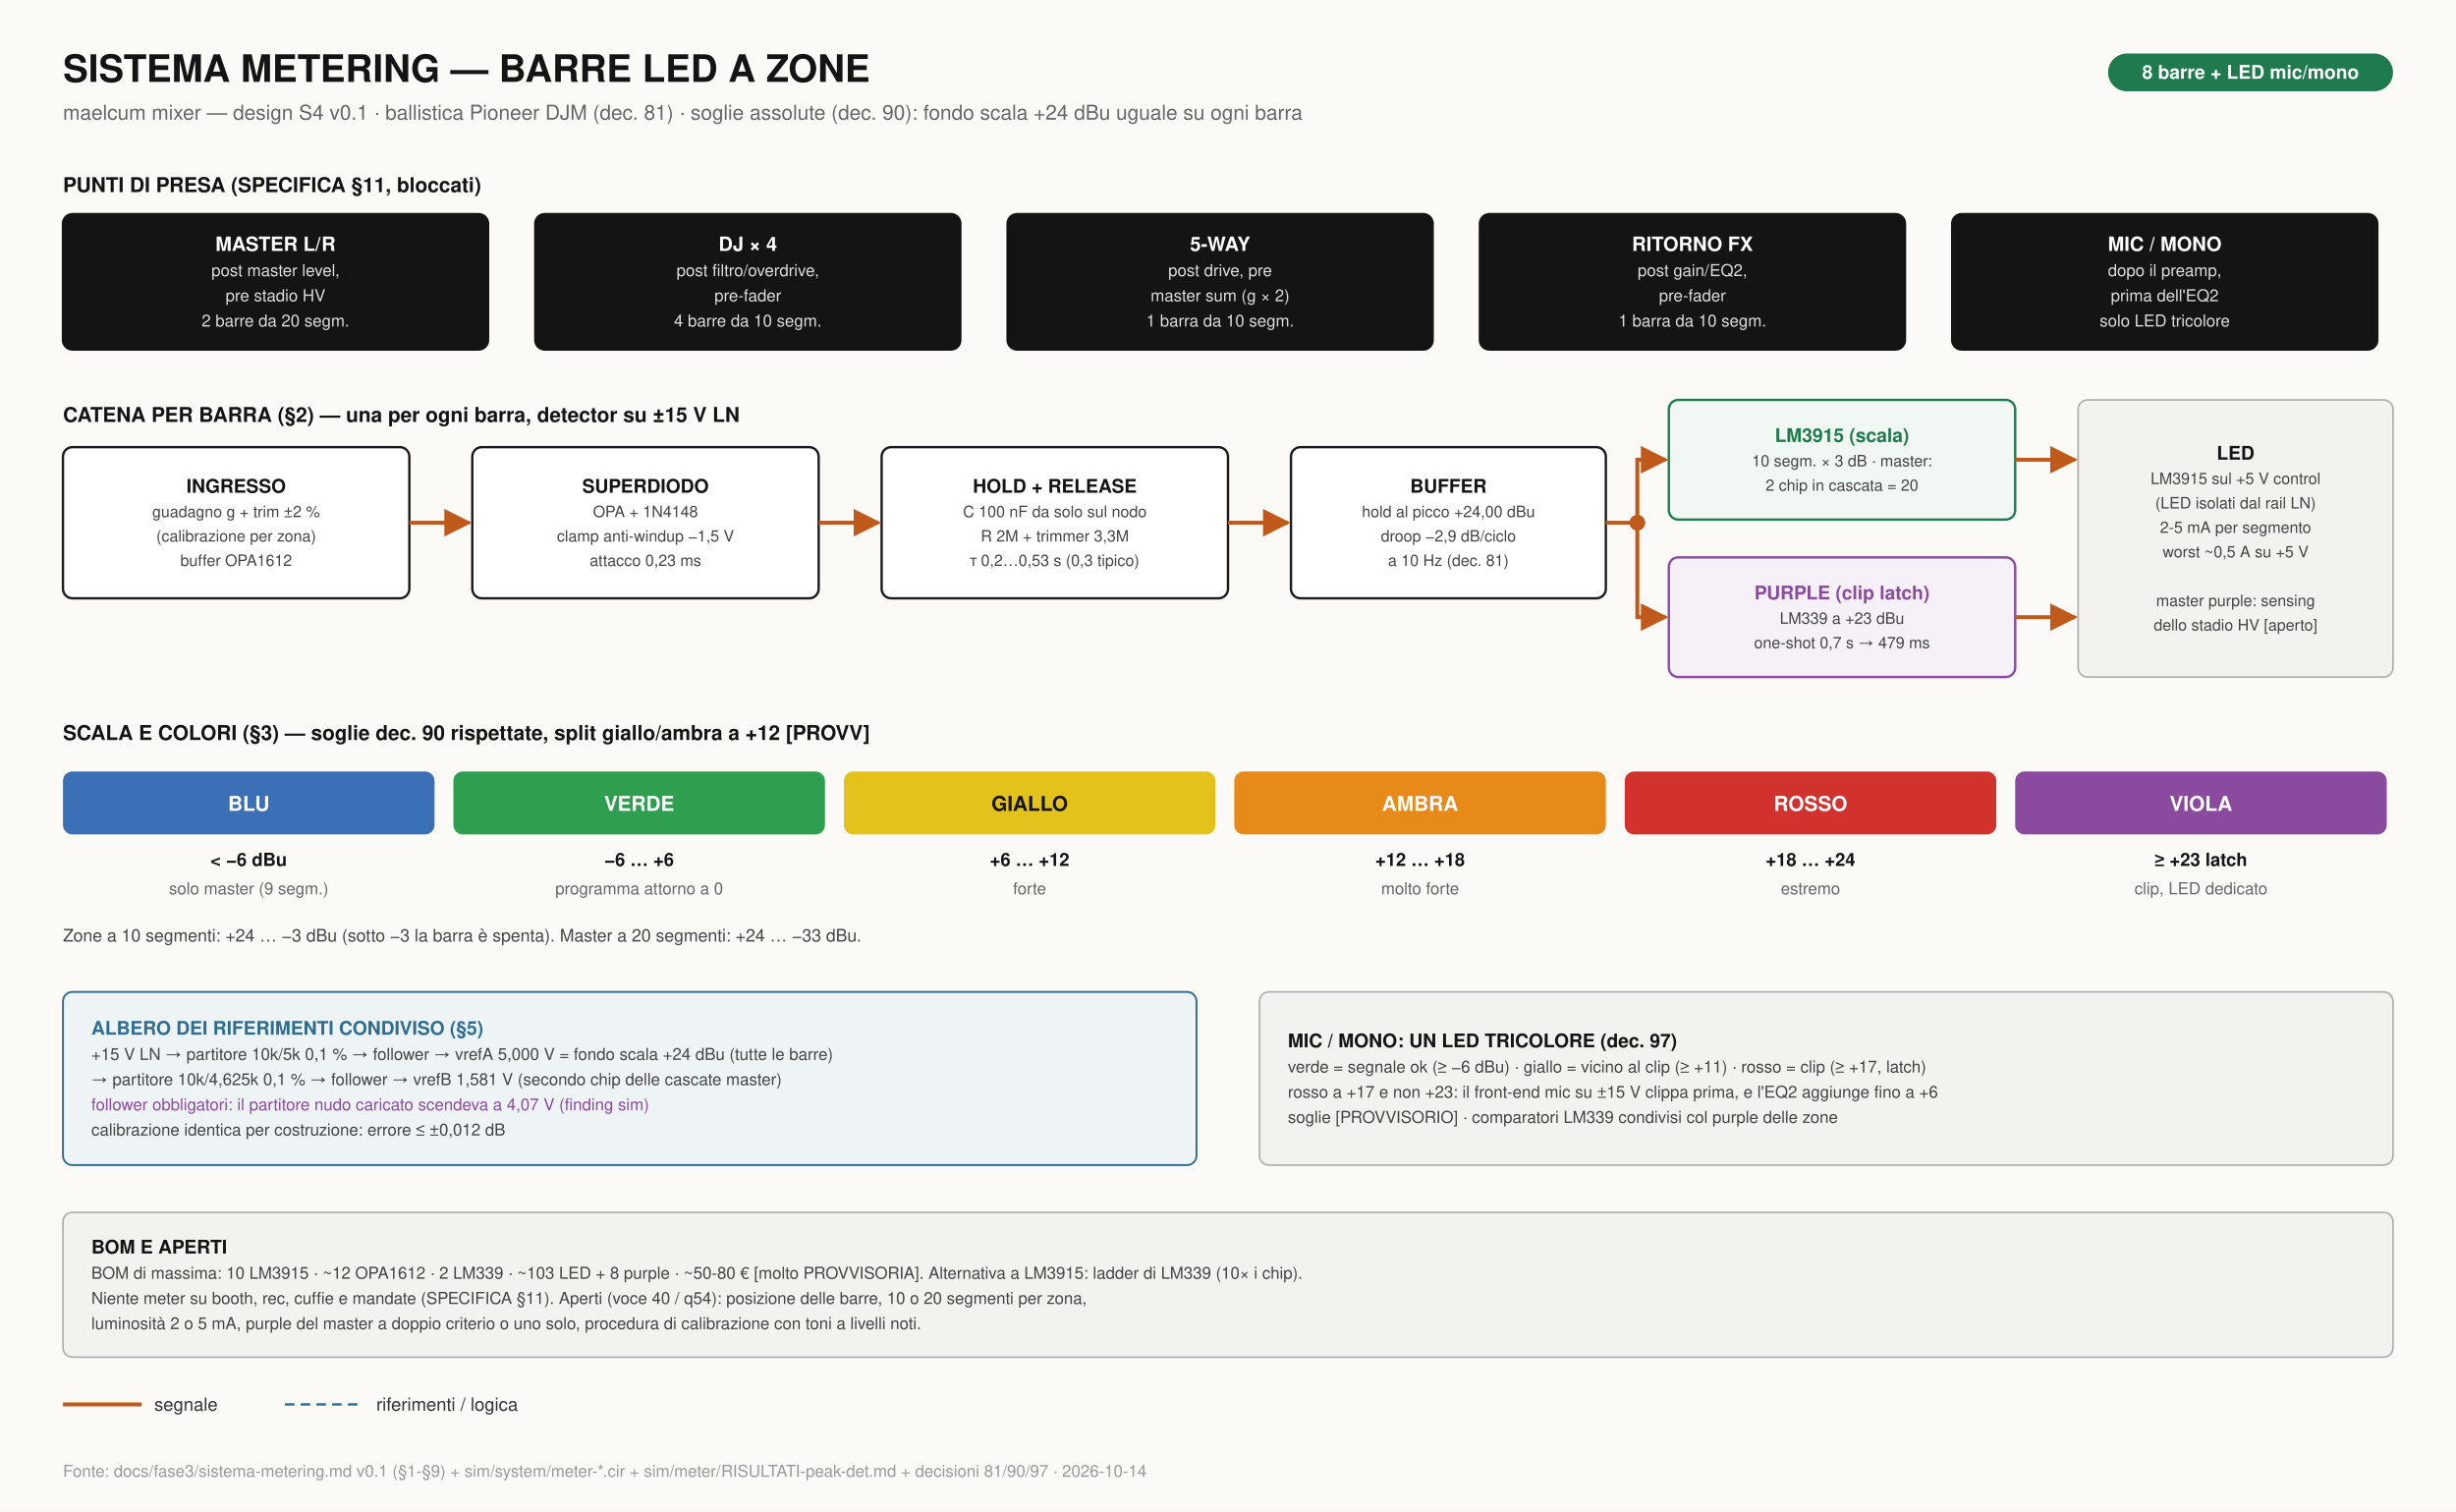
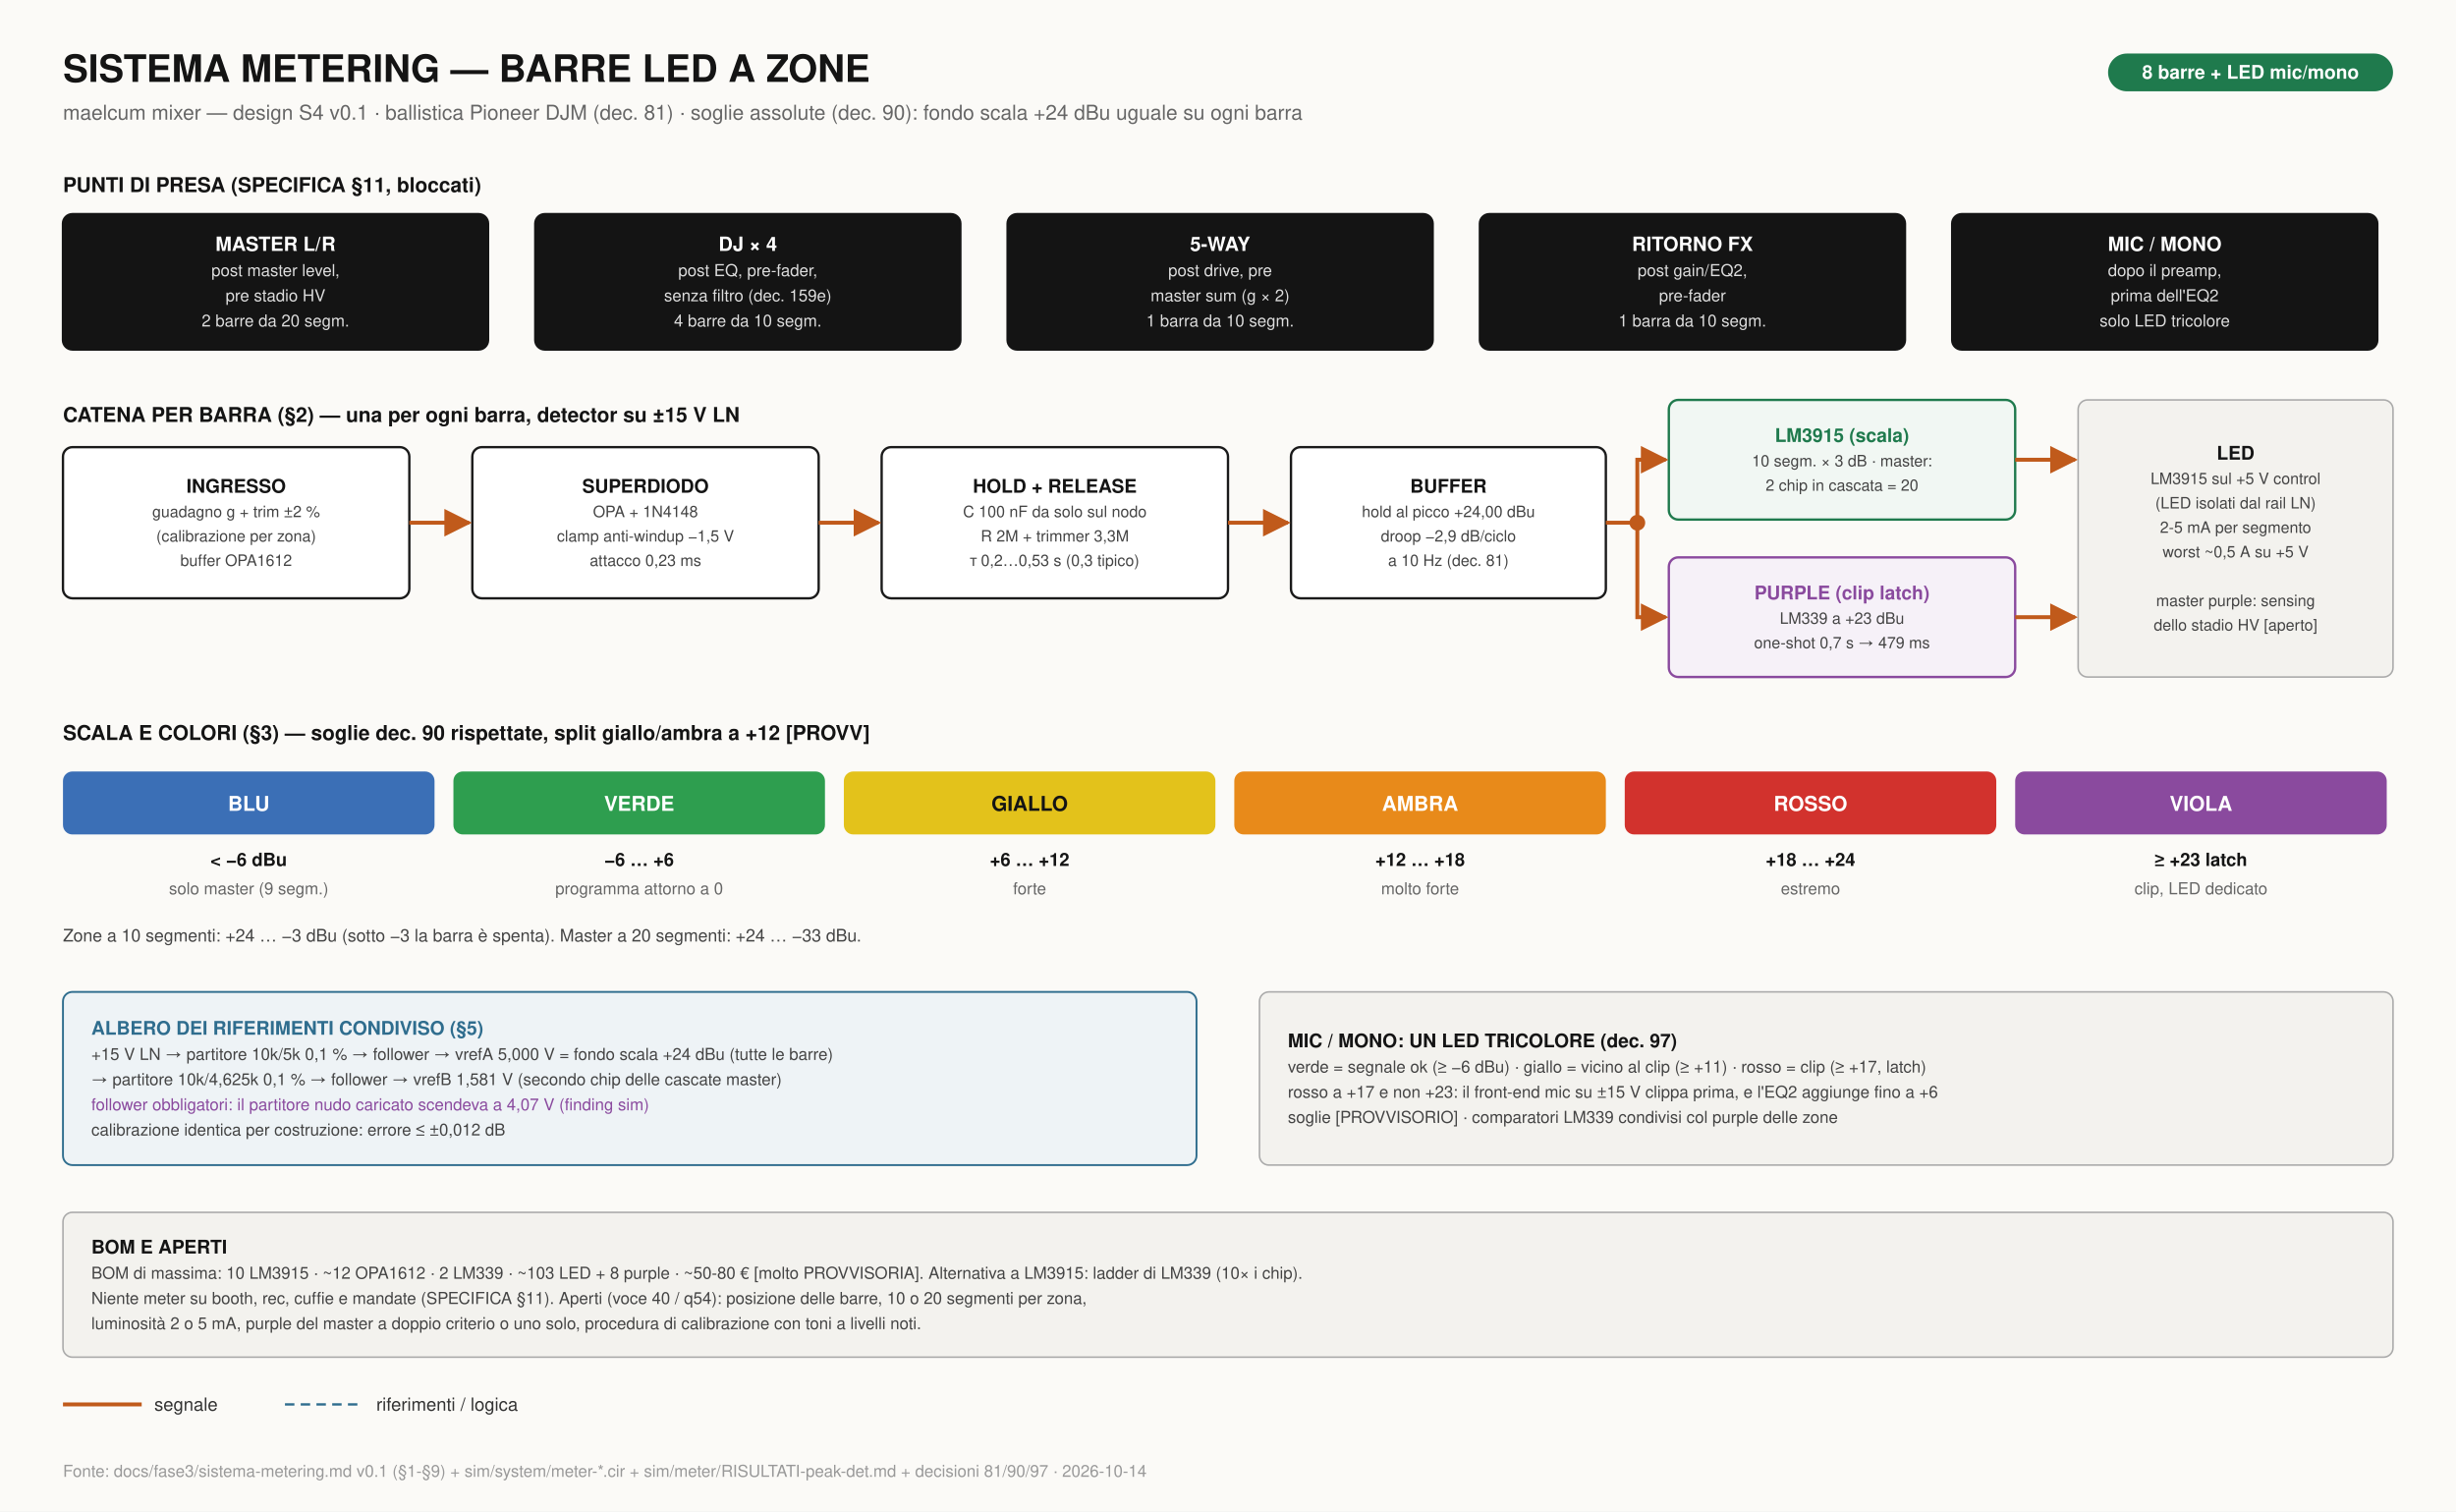
<svg xmlns="http://www.w3.org/2000/svg" viewBox="0 0 1560 960" font-family="Helvetica Neue, Helvetica, Arial, sans-serif">
  <defs>
    <marker id="ar" viewBox="0 0 10 10" refX="9" refY="5" markerWidth="7" markerHeight="7" orient="auto-start-reverse">
      <path d="M0,0 L10,5 L0,10 z" fill="#C05A1B" />
    </marker>
    <marker id="arb" viewBox="0 0 10 10" refX="9" refY="5" markerWidth="7" markerHeight="7" orient="auto-start-reverse">
      <path d="M0,0 L10,5 L0,10 z" fill="#8A4A9E" />
    </marker>
    <marker id="arw" viewBox="0 0 10 10" refX="9" refY="5" markerWidth="6" markerHeight="6" orient="auto-start-reverse">
      <path d="M0,0 L10,5 L0,10 z" fill="#2F6D8E" />
    </marker>
    <marker id="ark" viewBox="0 0 10 10" refX="9" refY="5" markerWidth="7" markerHeight="7" orient="auto-start-reverse">
      <path d="M0,0 L10,5 L0,10 z" fill="#333" />
    </marker>
  </defs>
  <rect width="1560" height="960" fill="#FBFAF7" />
  <text x="40" y="52" font-size="24" font-weight="700" fill="#141414">SISTEMA METERING — BARRE LED A ZONE</text>
  <text x="40" y="76" font-size="13" fill="#666">maelcum mixer — design S4 v0.1 · ballistica Pioneer DJM (dec. 81) · soglie assolute (dec. 90): fondo scala +24 dBu uguale su ogni barra</text>
  <rect x="1339" y="34" width="181" height="24" rx="12" fill="#1F7A4D" />
  <text x="1429.5" y="50" font-size="12" font-weight="600" fill="#fff" text-anchor="middle">8 barre + LED mic/mono</text>
  <text x="40" y="122" font-size="13" font-weight="700" fill="#141414">PUNTI DI PRESA (SPECIFICA §11, bloccati)</text>
  <rect x="40" y="136" width="270" height="86" rx="6" fill="#141414" stroke="#141414" stroke-width="1.5" />
  <text x="175" y="159.375" font-size="12.5" font-weight="700" fill="#fff" text-anchor="middle">MASTER L/R</text>
  <text x="175" y="175.375" font-size="10.5" fill="#ddd" text-anchor="middle">post master level,</text>
  <text x="175" y="191.375" font-size="10.5" fill="#ddd" text-anchor="middle">pre stadio HV</text>
  <text x="175" y="207.375" font-size="10.5" fill="#ddd" text-anchor="middle">2 barre da 20 segm.</text>
  <rect x="340" y="136" width="270" height="86" rx="6" fill="#141414" stroke="#141414" stroke-width="1.5" />
  <text x="475" y="159.375" font-size="12.5" font-weight="700" fill="#fff" text-anchor="middle">DJ × 4</text>
-   <text x="475" y="175.375" font-size="10.5" fill="#ddd" text-anchor="middle">post filtro/overdrive,</text>
-   <text x="475" y="191.375" font-size="10.5" fill="#ddd" text-anchor="middle">pre-fader</text>
+   <text x="475" y="175.375" font-size="10.5" fill="#ddd" text-anchor="middle">post EQ, pre-fader,</text>
+   <text x="475" y="191.375" font-size="10.5" fill="#ddd" text-anchor="middle">senza filtro (dec. 159e)</text>
  <text x="475" y="207.375" font-size="10.5" fill="#ddd" text-anchor="middle">4 barre da 10 segm.</text>
  <rect x="640" y="136" width="270" height="86" rx="6" fill="#141414" stroke="#141414" stroke-width="1.5" />
  <text x="775" y="159.375" font-size="12.5" font-weight="700" fill="#fff" text-anchor="middle">5-WAY</text>
  <text x="775" y="175.375" font-size="10.5" fill="#ddd" text-anchor="middle">post drive, pre</text>
  <text x="775" y="191.375" font-size="10.5" fill="#ddd" text-anchor="middle">master sum (g × 2)</text>
  <text x="775" y="207.375" font-size="10.5" fill="#ddd" text-anchor="middle">1 barra da 10 segm.</text>
  <rect x="940" y="136" width="270" height="86" rx="6" fill="#141414" stroke="#141414" stroke-width="1.5" />
  <text x="1075" y="159.375" font-size="12.5" font-weight="700" fill="#fff" text-anchor="middle">RITORNO FX</text>
  <text x="1075" y="175.375" font-size="10.5" fill="#ddd" text-anchor="middle">post gain/EQ2,</text>
  <text x="1075" y="191.375" font-size="10.5" fill="#ddd" text-anchor="middle">pre-fader</text>
  <text x="1075" y="207.375" font-size="10.5" fill="#ddd" text-anchor="middle">1 barra da 10 segm.</text>
  <rect x="1240" y="136" width="270" height="86" rx="6" fill="#141414" stroke="#141414" stroke-width="1.5" />
  <text x="1375" y="159.375" font-size="12.5" font-weight="700" fill="#fff" text-anchor="middle">MIC / MONO</text>
  <text x="1375" y="175.375" font-size="10.5" fill="#ddd" text-anchor="middle">dopo il preamp,</text>
  <text x="1375" y="191.375" font-size="10.5" fill="#ddd" text-anchor="middle">prima dell'EQ2</text>
  <text x="1375" y="207.375" font-size="10.5" fill="#ddd" text-anchor="middle">solo LED tricolore</text>
  <text x="40" y="268" font-size="13" font-weight="700" fill="#141414">CATENA PER BARRA (§2) — una per ogni barra, detector su ±15 V LN</text>
  <rect x="40" y="284" width="220" height="96" rx="6" fill="#fff" stroke="#1A1A1A" stroke-width="1.5" />
  <text x="150" y="312.95" font-size="12" font-weight="700" fill="#141414" text-anchor="middle">INGRESSO</text>
  <text x="150" y="328.45" font-size="10" fill="#444" text-anchor="middle">guadagno g + trim ±2 %</text>
  <text x="150" y="343.95" font-size="10" fill="#444" text-anchor="middle">(calibrazione per zona)</text>
  <text x="150" y="359.45" font-size="10" fill="#444" text-anchor="middle">buffer OPA1612</text>
  <rect x="300" y="284" width="220" height="96" rx="6" fill="#fff" stroke="#1A1A1A" stroke-width="1.5" />
  <text x="410" y="312.95" font-size="12" font-weight="700" fill="#141414" text-anchor="middle">SUPERDIODO</text>
  <text x="410" y="328.45" font-size="10" fill="#444" text-anchor="middle">OPA + 1N4148</text>
  <text x="410" y="343.95" font-size="10" fill="#444" text-anchor="middle">clamp anti-windup −1,5 V</text>
  <text x="410" y="359.45" font-size="10" fill="#444" text-anchor="middle">attacco 0,23 ms</text>
  <rect x="560" y="284" width="220" height="96" rx="6" fill="#fff" stroke="#1A1A1A" stroke-width="1.5" />
  <text x="670" y="312.95" font-size="12" font-weight="700" fill="#141414" text-anchor="middle">HOLD + RELEASE</text>
  <text x="670" y="328.45" font-size="10" fill="#444" text-anchor="middle">C 100 nF da solo sul nodo</text>
  <text x="670" y="343.95" font-size="10" fill="#444" text-anchor="middle">R 2M + trimmer 3,3M</text>
  <text x="670" y="359.45" font-size="10" fill="#444" text-anchor="middle">τ 0,2…0,53 s (0,3 tipico)</text>
  <rect x="820" y="284" width="200" height="96" rx="6" fill="#fff" stroke="#1A1A1A" stroke-width="1.5" />
  <text x="920" y="312.95" font-size="12" font-weight="700" fill="#141414" text-anchor="middle">BUFFER</text>
  <text x="920" y="328.45" font-size="10" fill="#444" text-anchor="middle">hold al picco +24,00 dBu</text>
  <text x="920" y="343.95" font-size="10" fill="#444" text-anchor="middle">droop −2,9 dB/ciclo</text>
  <text x="920" y="359.45" font-size="10" fill="#444" text-anchor="middle">a 10 Hz (dec. 81)</text>
  <rect x="1060" y="254" width="220" height="76" rx="6" fill="#F1F7F3" stroke="#1F7A4D" stroke-width="1.5" />
  <text x="1170" y="280.7" font-size="12" font-weight="700" fill="#1F7A4D" text-anchor="middle">LM3915 (scala)</text>
  <text x="1170" y="296.2" font-size="10" fill="#444" text-anchor="middle">10 segm. × 3 dB · master:</text>
  <text x="1170" y="311.7" font-size="10" fill="#444" text-anchor="middle">2 chip in cascata = 20</text>
  <rect x="1060" y="354" width="220" height="76" rx="6" fill="#F6F1F8" stroke="#8A4A9E" stroke-width="1.5" />
  <text x="1170" y="380.7" font-size="12" font-weight="700" fill="#8A4A9E" text-anchor="middle">PURPLE (clip latch)</text>
  <text x="1170" y="396.2" font-size="10" fill="#444" text-anchor="middle">LM339 a +23 dBu</text>
  <text x="1170" y="411.7" font-size="10" fill="#444" text-anchor="middle">one-shot 0,7 s → 479 ms</text>
  <path d="M 260 332 L 298 332" stroke="#C05A1B" stroke-width="2.5" fill="none" marker-end="url(#ar)" />
  <path d="M 520 332 L 558 332" stroke="#C05A1B" stroke-width="2.5" fill="none" marker-end="url(#ar)" />
  <path d="M 780 332 L 818 332" stroke="#C05A1B" stroke-width="2.5" fill="none" marker-end="url(#ar)" />
  <path d="M 1020 332 L 1040 332 L 1040 292 L 1058 292" stroke="#C05A1B" stroke-width="2.5" fill="none" marker-end="url(#ar)" />
  <path d="M 1040 332 L 1040 392 L 1058 392" stroke="#C05A1B" stroke-width="2.5" fill="none" marker-end="url(#ar)" />
  <circle cx="1040" cy="332" r="5" fill="#C05A1B" />
  <rect x="1320" y="254" width="200" height="176" rx="6" fill="#F3F2EE" stroke="#AAA" stroke-width="1" />
  <text x="1420" y="291.95" font-size="12" font-weight="700" fill="#141414" text-anchor="middle">LED</text>
  <text x="1420" y="307.45" font-size="10" fill="#444" text-anchor="middle">LM3915 sul +5 V control</text>
  <text x="1420" y="322.95" font-size="10" fill="#444" text-anchor="middle">(LED isolati dal rail LN)</text>
  <text x="1420" y="338.45" font-size="10" fill="#444" text-anchor="middle">2-5 mA per segmento</text>
  <text x="1420" y="353.95" font-size="10" fill="#444" text-anchor="middle">worst ~0,5 A su +5 V</text>
  <text x="1420" y="369.45" font-size="10" fill="#444" text-anchor="middle" />
  <text x="1420" y="384.95" font-size="10" fill="#444" text-anchor="middle">master purple: sensing</text>
  <text x="1420" y="400.45" font-size="10" fill="#444" text-anchor="middle">dello stadio HV [aperto]</text>
  <path d="M 1280 292 L 1318 292" stroke="#C05A1B" stroke-width="2.5" fill="none" marker-end="url(#ar)" />
  <path d="M 1280 392 L 1318 392" stroke="#C05A1B" stroke-width="2.5" fill="none" marker-end="url(#ar)" />
  <text x="40" y="470" font-size="13" font-weight="700" fill="#141414">SCALA E COLORI (§3) — soglie dec. 90 rispettate, split giallo/ambra a +12 [PROVV]</text>
  <rect x="40" y="490" width="236" height="40" rx="6" fill="#3B6FB6" />
  <text x="158" y="515" font-size="13" font-weight="700" fill="#fff" text-anchor="middle">BLU</text>
  <text x="158" y="550" font-size="11.5" font-weight="600" fill="#141414" text-anchor="middle">&lt; −6 dBu</text>
  <text x="158" y="568" font-size="10.5" fill="#666" text-anchor="middle">solo master (9 segm.)</text>
  <rect x="288" y="490" width="236" height="40" rx="6" fill="#2E9E4F" />
  <text x="406" y="515" font-size="13" font-weight="700" fill="#fff" text-anchor="middle">VERDE</text>
  <text x="406" y="550" font-size="11.5" font-weight="600" fill="#141414" text-anchor="middle">−6 … +6</text>
  <text x="406" y="568" font-size="10.5" fill="#666" text-anchor="middle">programma attorno a 0</text>
  <rect x="536" y="490" width="236" height="40" rx="6" fill="#E3C21B" />
  <text x="654" y="515" font-size="13" font-weight="700" fill="#141414" text-anchor="middle">GIALLO</text>
  <text x="654" y="550" font-size="11.5" font-weight="600" fill="#141414" text-anchor="middle">+6 … +12</text>
  <text x="654" y="568" font-size="10.5" fill="#666" text-anchor="middle">forte</text>
  <rect x="784" y="490" width="236" height="40" rx="6" fill="#E88A1A" />
  <text x="902" y="515" font-size="13" font-weight="700" fill="#fff" text-anchor="middle">AMBRA</text>
  <text x="902" y="550" font-size="11.5" font-weight="600" fill="#141414" text-anchor="middle">+12 … +18</text>
  <text x="902" y="568" font-size="10.5" fill="#666" text-anchor="middle">molto forte</text>
  <rect x="1032" y="490" width="236" height="40" rx="6" fill="#D2322D" />
  <text x="1150" y="515" font-size="13" font-weight="700" fill="#fff" text-anchor="middle">ROSSO</text>
  <text x="1150" y="550" font-size="11.5" font-weight="600" fill="#141414" text-anchor="middle">+18 … +24</text>
  <text x="1150" y="568" font-size="10.5" fill="#666" text-anchor="middle">estremo</text>
  <rect x="1280" y="490" width="236" height="40" rx="6" fill="#8A4A9E" />
  <text x="1398" y="515" font-size="13" font-weight="700" fill="#fff" text-anchor="middle">VIOLA</text>
  <text x="1398" y="550" font-size="11.5" font-weight="600" fill="#141414" text-anchor="middle">≥ +23 latch</text>
  <text x="1398" y="568" font-size="10.5" fill="#666" text-anchor="middle">clip, LED dedicato</text>
  <text x="40" y="598" font-size="11" fill="#444">Zone a 10 segmenti: +24 … −3 dBu (sotto −3 la barra è spenta). Master a 20 segmenti: +24 … −33 dBu.</text>
  <rect x="40" y="630" width="720" height="110" rx="6" fill="#EEF3F6" stroke="#2F6D8E" stroke-width="1.2" />
  <text x="58" y="657.2" font-size="12" font-weight="700" fill="#2F6D8E">ALBERO DEI RIFERIMENTI CONDIVISO (§5)</text>
  <text x="58" y="673.2" font-size="10.5" fill="#444">+15 V LN → partitore 10k/5k 0,1 % → follower → vrefA 5,000 V = fondo scala +24 dBu (tutte le barre)</text>
  <text x="58" y="689.2" font-size="10.5" fill="#444">→ partitore 10k/4,625k 0,1 % → follower → vrefB 1,581 V (secondo chip delle cascate master)</text>
  <text x="58" y="705.2" font-size="10.5" fill="#8A4A9E">follower obbligatori: il partitore nudo caricato scendeva a 4,07 V (finding sim)</text>
  <text x="58" y="721.2" font-size="10.5" fill="#444">calibrazione identica per costruzione: errore ≤ ±0,012 dB</text>
  <rect x="800" y="630" width="720" height="110" rx="6" fill="#F3F2EE" stroke="#AAA" stroke-width="1" />
  <text x="818" y="665.2" font-size="12" font-weight="700" fill="#141414">MIC / MONO: UN LED TRICOLORE (dec. 97)</text>
  <text x="818" y="681.2" font-size="10.5" fill="#444">verde = segnale ok (≥ −6 dBu) · giallo = vicino al clip (≥ +11) · rosso = clip (≥ +17, latch)</text>
  <text x="818" y="697.2" font-size="10.5" fill="#444">rosso a +17 e non +23: il front-end mic su ±15 V clippa prima, e l'EQ2 aggiunge fino a +6</text>
  <text x="818" y="713.2" font-size="10.5" fill="#444">soglie [PROVVISORIO] · comparatori LM339 condivisi col purple delle zone</text>
  <rect x="40" y="770" width="1480" height="92" rx="6" fill="#F3F2EE" stroke="#AAA" stroke-width="1" />
  <text x="58" y="796.2" font-size="12" font-weight="700" fill="#141414">BOM E APERTI</text>
  <text x="58" y="812.2" font-size="10.5" fill="#444">BOM di massima: 10 LM3915 · ~12 OPA1612 · 2 LM339 · ~103 LED + 8 purple · ~50-80 € [molto PROVVISORIA]. Alternativa a LM3915: ladder di LM339 (10× i chip).</text>
  <text x="58" y="828.2" font-size="10.5" fill="#444">Niente meter su booth, rec, cuffie e mandate (SPECIFICA §11). Aperti (voce 40 / q54): posizione delle barre, 10 o 20 segmenti per zona,</text>
  <text x="58" y="844.2" font-size="10.5" fill="#444">luminosità 2 o 5 mA, purple del master a doppio criterio o uno solo, procedura di calibrazione con toni a livelli noti.</text>
  <path d="M 40 892 L 90 892" stroke="#C05A1B" stroke-width="2.5" />
  <text x="98" y="896" font-size="11.5" fill="#333">segnale</text>
  <path d="M 181 892 L 231 892" stroke="#2F6D8E" stroke-width="1.5" stroke-dasharray="6 4" />
  <text x="239" y="896" font-size="11.5" fill="#333">riferimenti / logica</text>
  <text x="40" y="938" font-size="10.5" fill="#999">Fonte: docs/fase3/sistema-metering.md v0.1 (§1-§9) + sim/system/meter-*.cir + sim/meter/RISULTATI-peak-det.md + decisioni 81/90/97 · 2026-10-14</text>
</svg>
